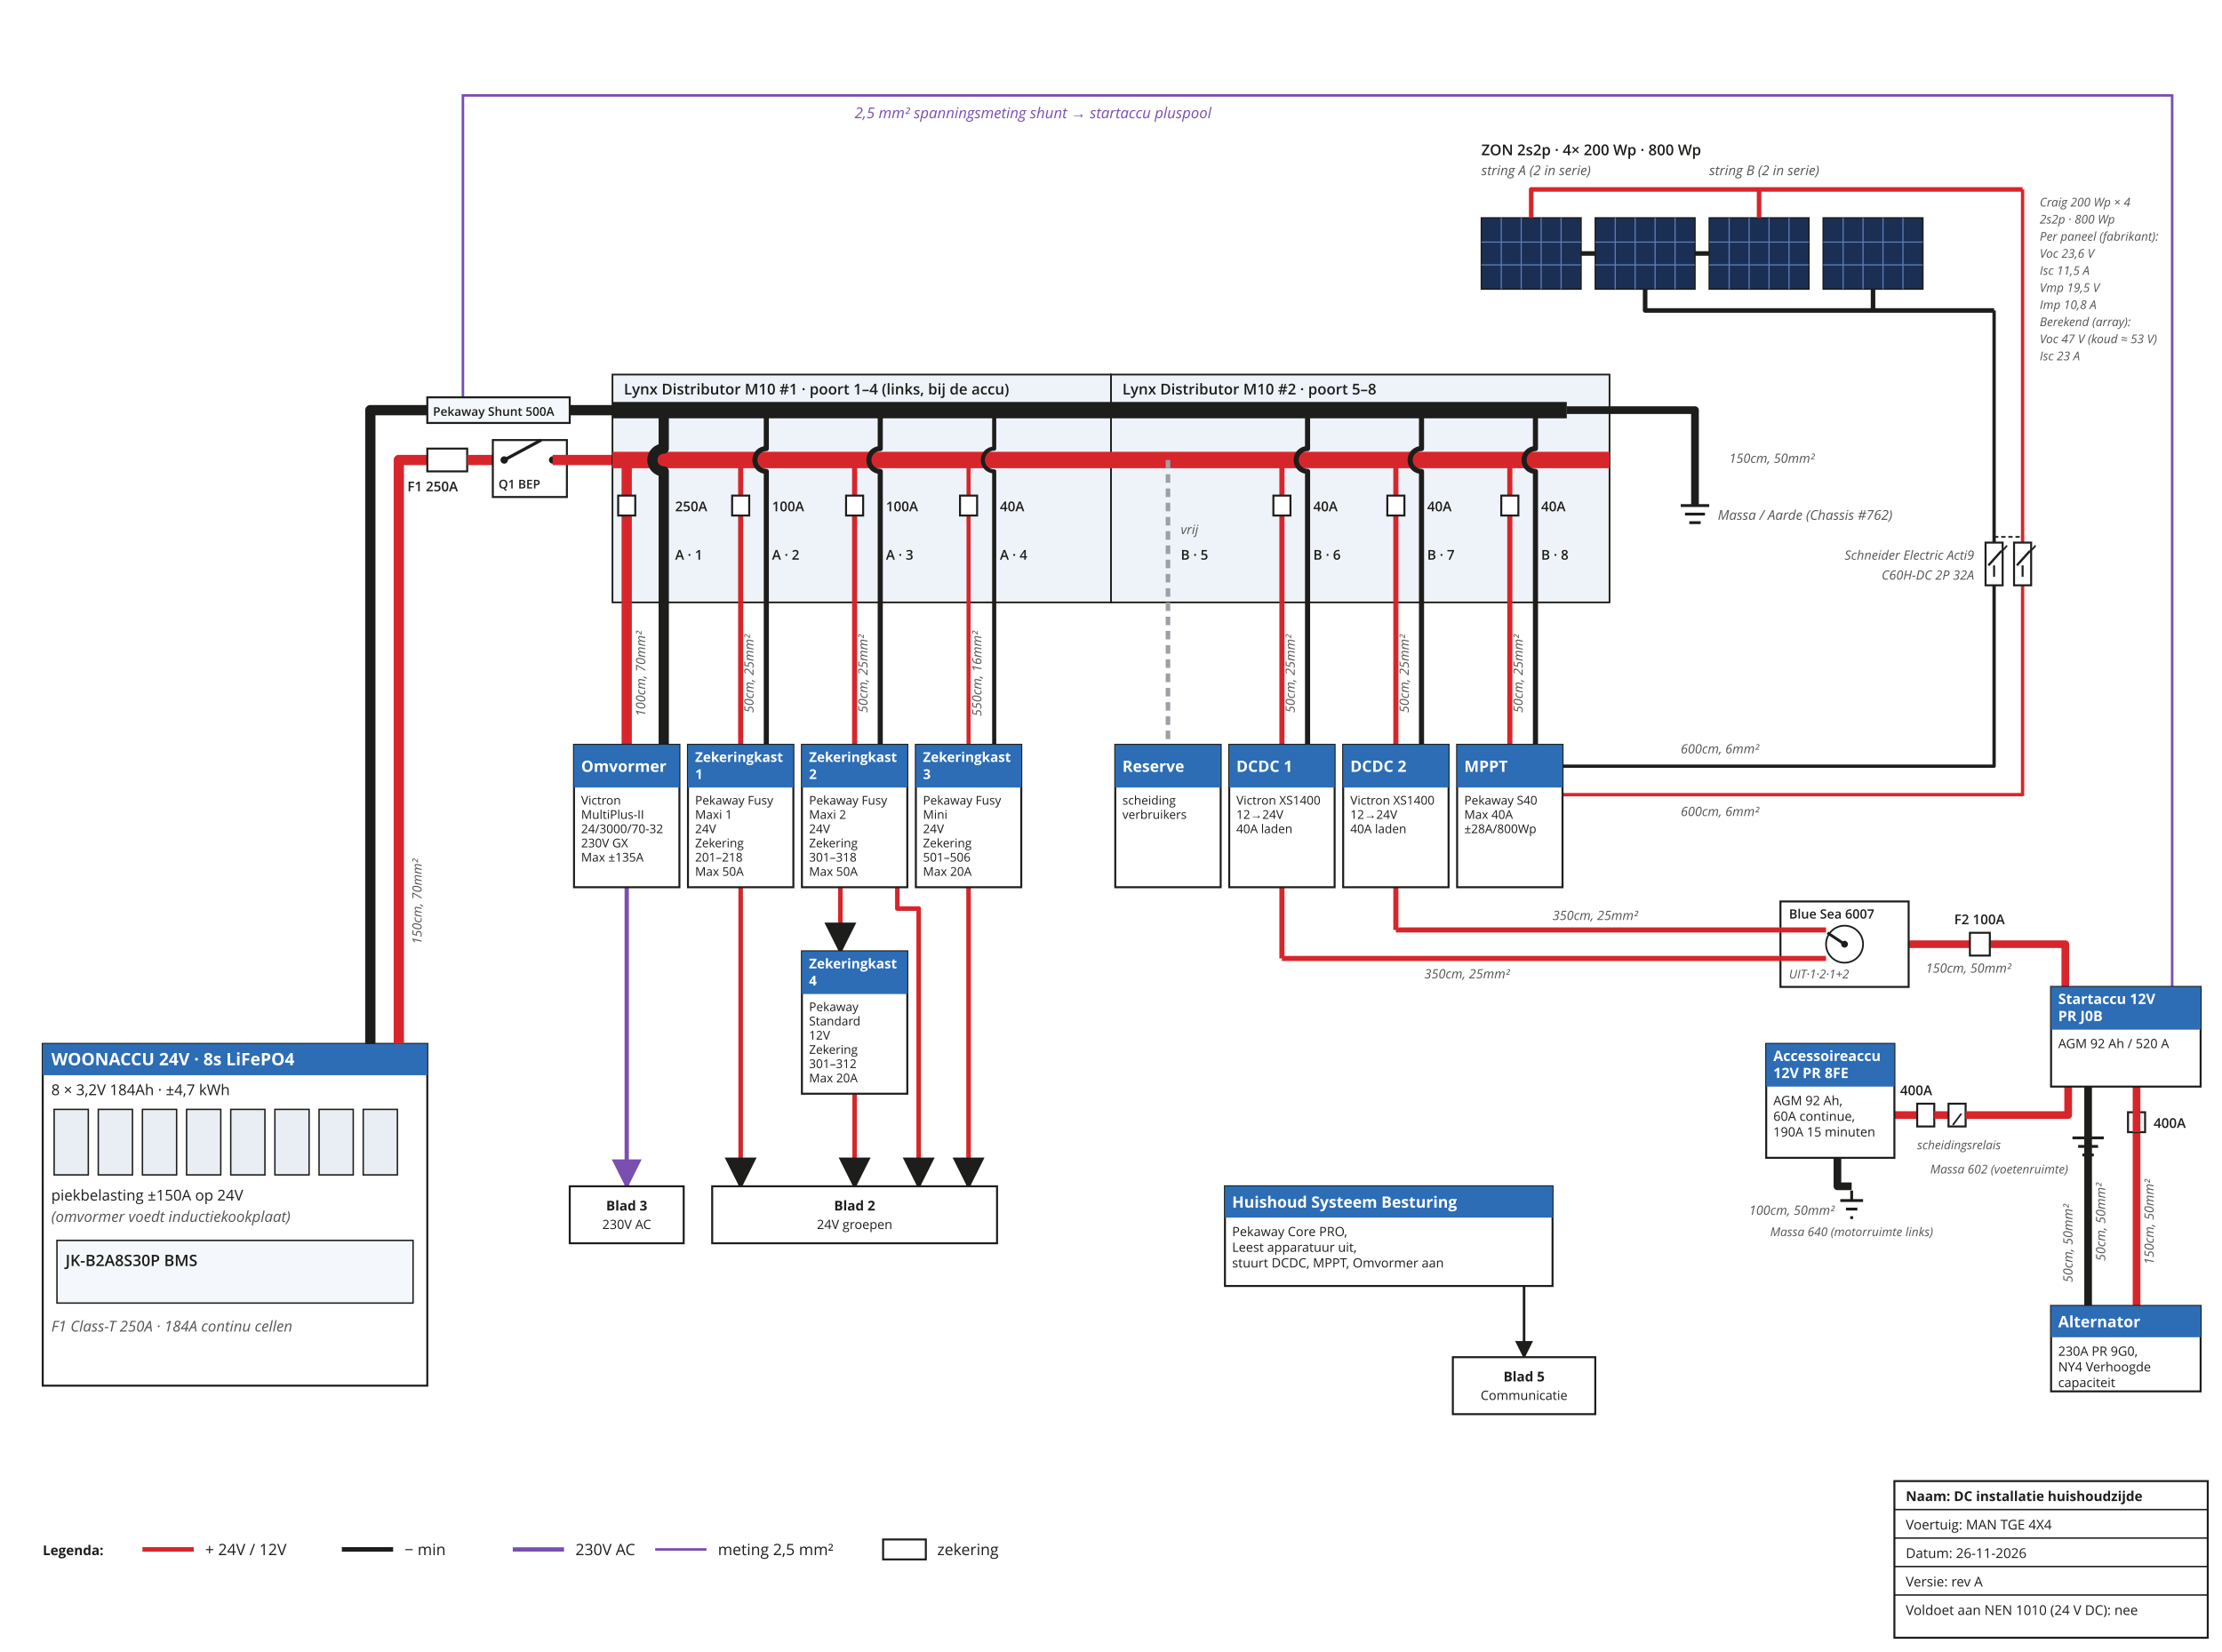
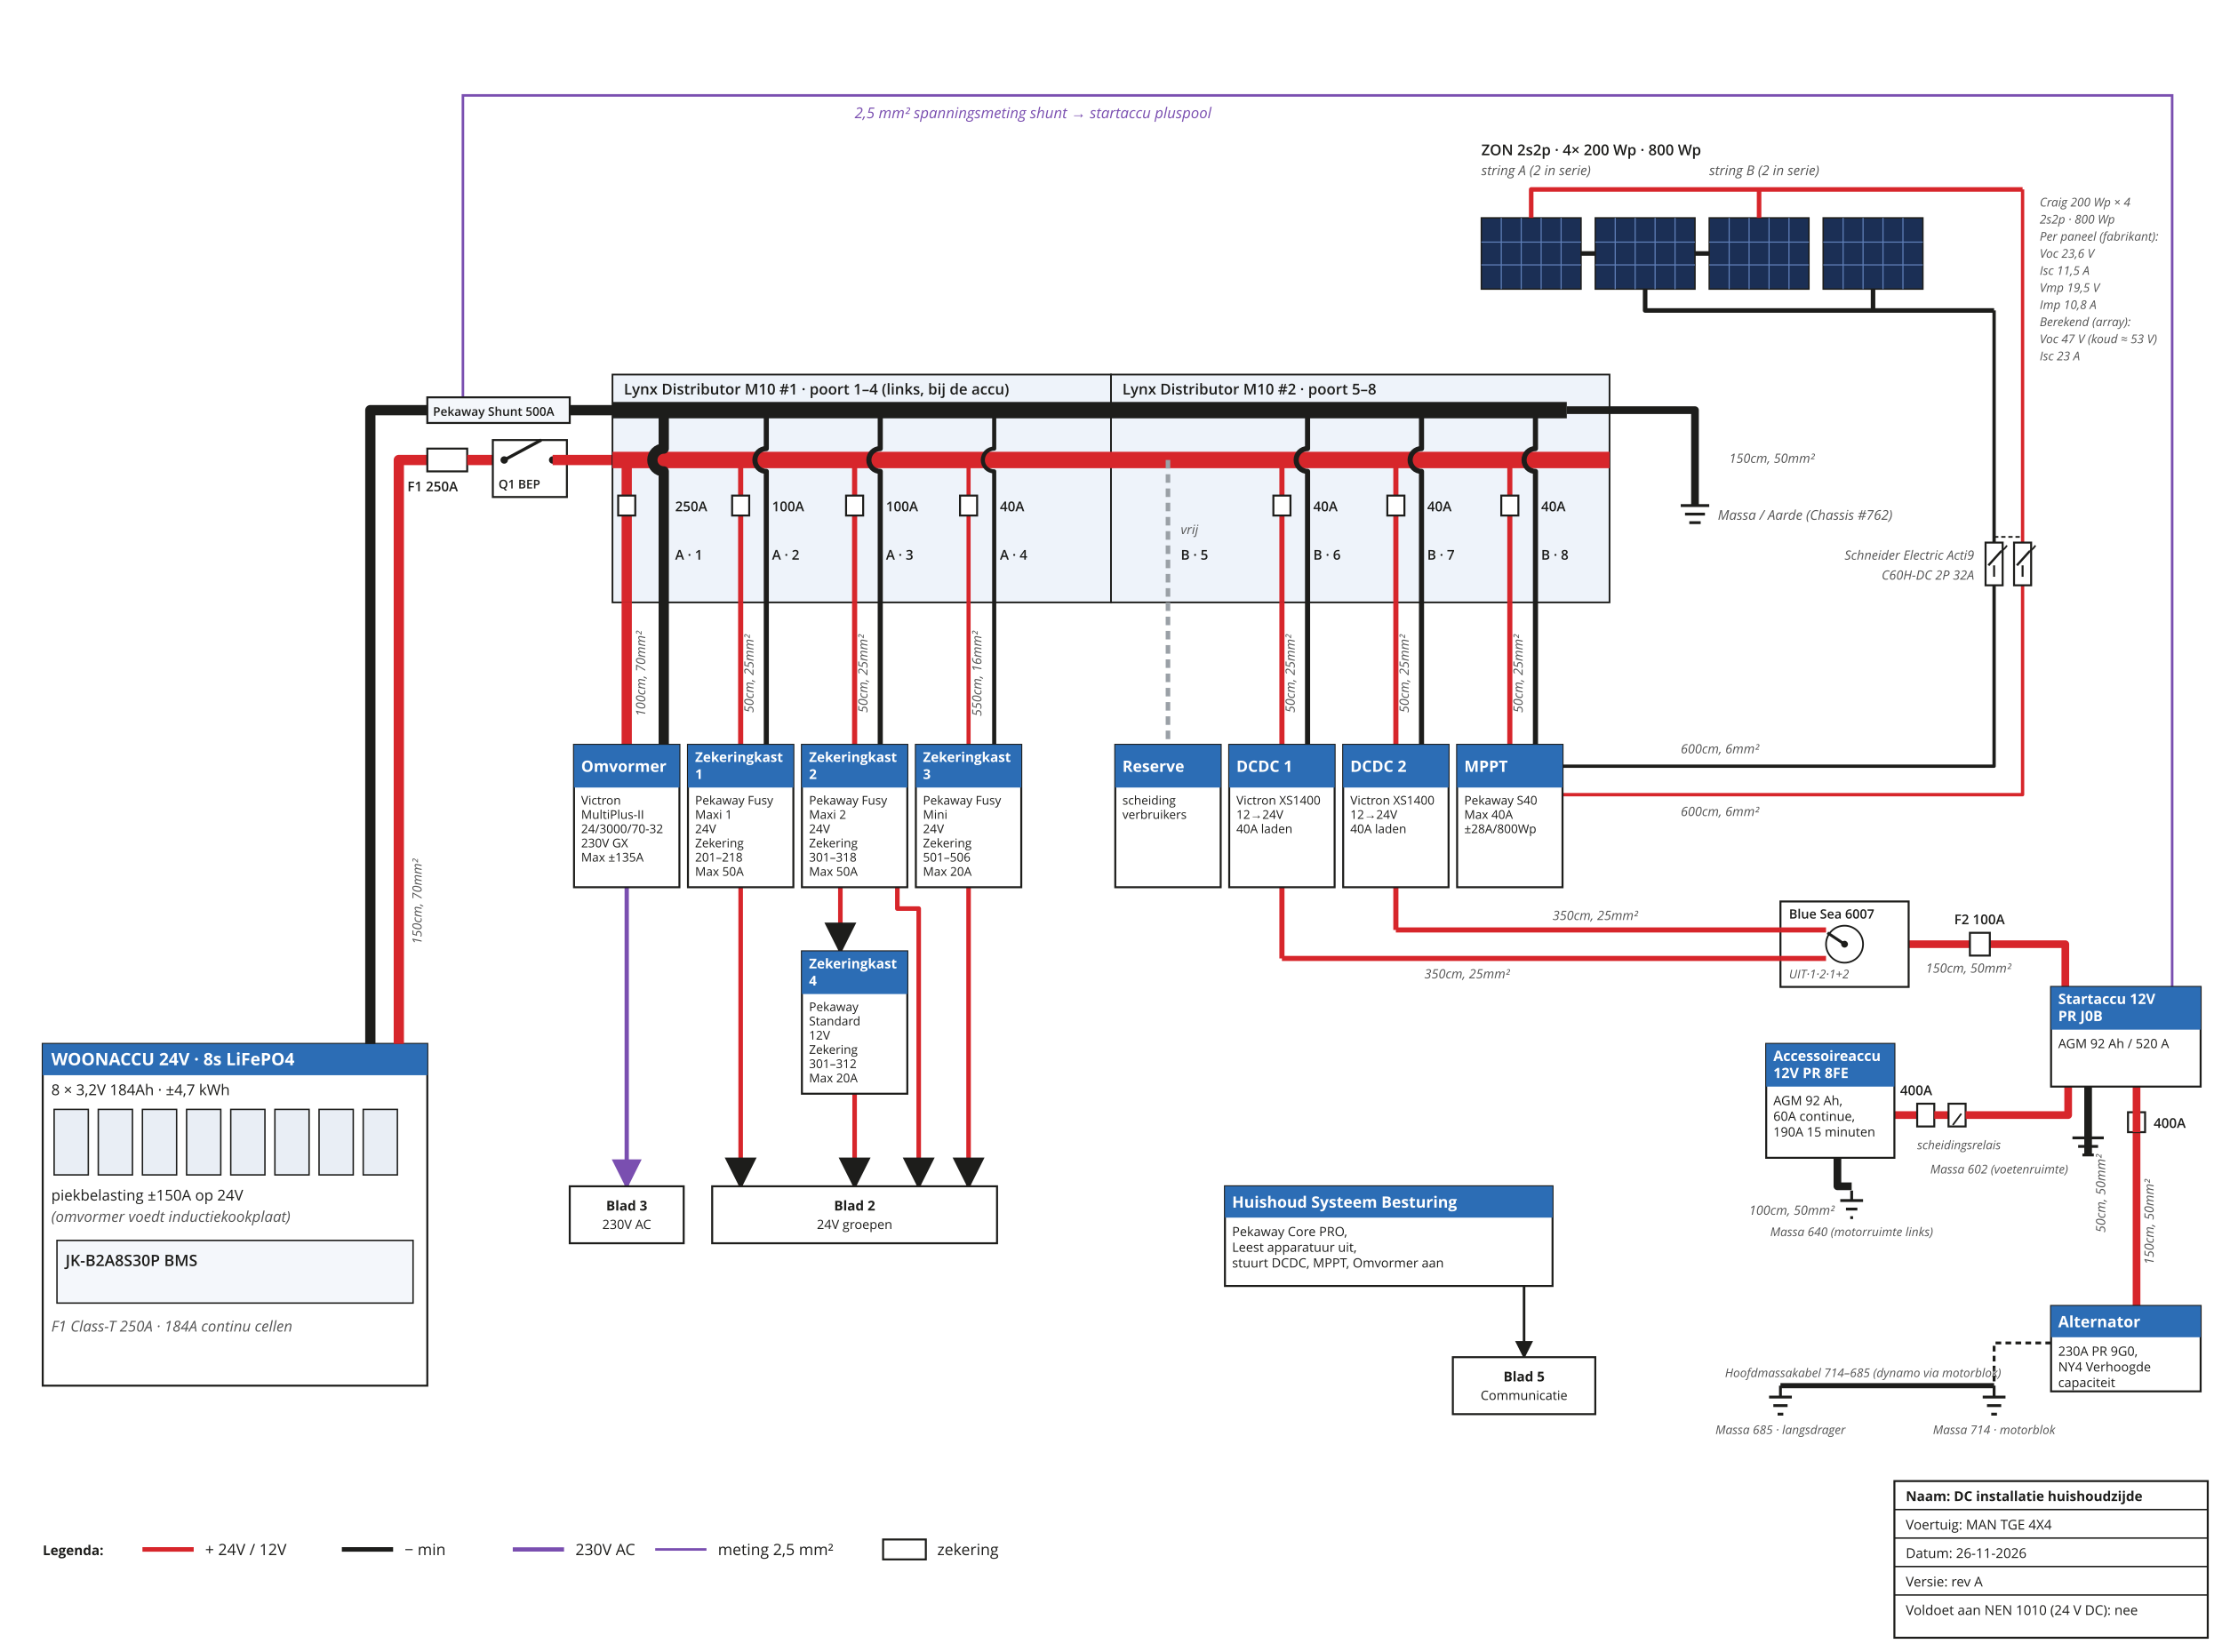
<svg xmlns="http://www.w3.org/2000/svg" viewBox="0 0 1560 1160" role="img" aria-label="Blad 1 energie en laden: woonaccu links onder, Lynx A en B midden met poorten 1 tot 8, zon 2s2p rechtsboven, 12V voertuigdelen rechts.">
  <rect width="100%" height="100%" fill="#fff" />
  <defs>
    <style>.p{stroke:#d7262b;stroke-width:3.2;fill:none;stroke-linejoin:round}
.n{stroke:#1d1d1b;stroke-width:3.2;fill:none;stroke-linejoin:round}
.ac{stroke:#7a4fb0;stroke-width:3;fill:none}
.box{fill:#fff;stroke:#1d1d1b;stroke-width:1.4}
.hd{fill:#2c6db5}
.ht{fill:#fff;font:700 12px 'Open Sans',Arial,sans-serif}
.bt{fill:#1d1d1b;font:400 11px 'Open Sans',Arial,sans-serif}
.lb{fill:#1d1d1b;font:600 11px 'Open Sans',Arial,sans-serif}
.cb{fill:#555;font:italic 400 10.5px 'Open Sans',Arial,sans-serif}
.fz{fill:#fff;stroke:#1d1d1b;stroke-width:1.4}
.fr{fill:#eef3fa;stroke:#1d1d1b;stroke-width:1.2}
.pv{fill:#1b2f55;stroke:#1d1d1b}
</style>
    <marker id="ar" viewBox="0 0 10 10" refX="9" refY="5" markerWidth="7" markerHeight="7" orient="auto-start-reverse">
      <path d="M0 0L10 5L0 10z" fill="#1d1d1b" />
    </marker>
    <marker id="arp" viewBox="0 0 10 10" refX="9" refY="5" markerWidth="7" markerHeight="7" orient="auto-start-reverse">
      <path d="M0 0L10 5L0 10z" fill="#7a4fb0" />
    </marker>
    <g id="pvp">
      <rect width="70" height="50" class="pv" />
      <path d="M0 17H70M0 33H70M14 0V50M28 0V50M42 0V50M56 0V50" stroke="#5f7fb8" stroke-width=".8" />
    </g>
  </defs>
  <g transform="translate(0,93)">
    <use href="#pvp" x="1040" y="60" />
    <use href="#pvp" x="1120" y="60" />
    <use href="#pvp" x="1200" y="60" />
    <use href="#pvp" x="1280" y="60" />
    <path d="M1110 85H1120" class="n" />
    <path d="M1190 85H1200" class="n" />
    <path d="M1075 60V40H1420" class="p" />
    <path d="M1155 110V125H1400" class="n" />
    <path d="M1235 60V40" class="p" />
    <path d="M1315 110V125" class="n" />
    <text x="1432" y="52" class="cb" style="font-size:8.5px">Craig 200 Wp × 4</text>
    <text x="1432" y="64" class="cb" style="font-size:8.5px">2s2p · 800 Wp</text>
    <text x="1432" y="76" class="cb" style="font-size:8.5px">Per paneel (fabrikant):</text>
    <text x="1432" y="88" class="cb" style="font-size:8.5px">Voc 23,6 V</text>
    <text x="1432" y="100" class="cb" style="font-size:8.5px">Isc 11,5 A</text>
    <text x="1432" y="112" class="cb" style="font-size:8.5px">Vmp 19,5 V</text>
    <text x="1432" y="124" class="cb" style="font-size:8.5px">Imp 10,8 A</text>
    <text x="1432" y="136" class="cb" style="font-size:8.5px">Berekend (array):</text>
    <text x="1432" y="148" class="cb" style="font-size:8.5px">Voc 47 V (koud ≈ 53 V)</text>
    <text x="1432" y="160" class="cb" style="font-size:8.5px">Isc 23 A</text>
    <text x="1040" y="30" class="cb" style="font-size:9.5px">string A (2 in serie)</text>
    <text x="1200" y="30" class="cb" style="font-size:9.5px">string B (2 in serie)</text>
    <text x="1040" y="16" class="lb" style="font-size:10.5px">ZON 2s2p · 4× 200 Wp · 800 Wp</text>
    <path d="M1420 40V465H1097" class="p" style="stroke-width:2.34" />
    <text x="1180" y="480" class="cb" style="font-size:9px">600cm, 6mm²</text>
    <path d="M1400 125V445H1097" class="n" style="stroke-width:2.34" />
    <text x="1180" y="436" class="cb" style="font-size:9px">600cm, 6mm²</text>
    <path d="M1400 284H1420" stroke="#1d1d1b" stroke-width="1.2" stroke-dasharray="3 2" />
    <rect x="1394" y="288" width="12" height="30" fill="#fff" stroke="#1d1d1b" stroke-width="1.4" />
    <path d="M1400 312V304" stroke="#1d1d1b" stroke-width="1.4" />
    <path d="M1396 304L1405 294" stroke="#1d1d1b" stroke-width="1.6" />
    <path d="M1405 294Q1408 292 1409 290" stroke="#1d1d1b" stroke-width="1.2" fill="none" />
    <rect x="1414" y="288" width="12" height="30" fill="#fff" stroke="#1d1d1b" stroke-width="1.4" />
    <path d="M1420 312V304" stroke="#1d1d1b" stroke-width="1.4" />
    <path d="M1416 304L1425 294" stroke="#1d1d1b" stroke-width="1.6" />
    <path d="M1425 294Q1428 292 1429 290" stroke="#1d1d1b" stroke-width="1.2" fill="none" />
    <path d="M1070 810V860" stroke="#1d1d1b" stroke-width="1.8" marker-end="url(#ar)" />
    <rect x="1020" y="860" width="100" height="40" class="box" />
    <text x="1070" y="877" text-anchor="middle" class="ht" style="font-size:9.5px;fill:#1d1d1b">Blad 5</text>
    <text x="1070" y="890" text-anchor="middle" class="bt" style="font-size:9px">Communicatie</text>
    <text x="1386" y="300" class="cb" style="font-size:9px" text-anchor="end">Schneider Electric Acti9</text>
    <text x="1386" y="314" class="cb" style="font-size:9px" text-anchor="end">C60H-DC 2P 32A</text>
    <path d="M325 187V-26H1525V600" stroke="#7a4fb0" stroke-width="1.8" fill="none" />
    <text x="600" y="-10" class="cb" style="fill:#7a4fb0">2,5 mm² spanningsmeting shunt → startaccu pluspool</text>
    <rect x="30" y="640" width="270" height="240" class="box" />
    <rect x="30" y="640" width="270" height="22" class="hd" />
    <text x="36" y="655" class="ht">WOONACCU 24V · 8s LiFePO4</text>
    <text x="36" y="676" class="bt" style="font-size:10.5px">8 × 3,2V 184Ah · ±4,7 kWh</text>
    <rect x="38" y="686" width="24" height="46" fill="#e9eef5" stroke="#1d1d1b" />
    <rect x="69" y="686" width="24" height="46" fill="#e9eef5" stroke="#1d1d1b" />
    <rect x="100" y="686" width="24" height="46" fill="#e9eef5" stroke="#1d1d1b" />
    <rect x="131" y="686" width="24" height="46" fill="#e9eef5" stroke="#1d1d1b" />
    <rect x="162" y="686" width="24" height="46" fill="#e9eef5" stroke="#1d1d1b" />
    <rect x="193" y="686" width="24" height="46" fill="#e9eef5" stroke="#1d1d1b" />
    <rect x="224" y="686" width="24" height="46" fill="#e9eef5" stroke="#1d1d1b" />
    <rect x="255" y="686" width="24" height="46" fill="#e9eef5" stroke="#1d1d1b" />
    <text x="36" y="750" class="bt" style="font-size:10.5px">piekbelasting ±150A op 24V</text>
    <text x="36" y="765" class="cb">(omvormer voedt inductiekookplaat)</text>
    <rect x="40" y="778" width="250" height="44" fill="#f4f7fb" stroke="#1d1d1b" />
    <text x="46" y="796" class="lb">JK-B2A8S30P BMS</text>
    <text x="36" y="842" class="cb">F1 Class-T 250A · 184A continu cellen</text>
    <path d="M260 640V195H300" class="n" style="stroke-width:7.2" />
    <path d="M280 640V230H300" class="p" style="stroke-width:7.2" />
    <text transform="translate(296,540) rotate(-90)" text-anchor="middle" class="cb" style="font-size:9px">150cm, 70mm²</text>
    <path d="M400 195H430" class="n" style="stroke-width:7.2" />
    <rect x="300" y="186" width="100" height="18" class="box" style="fill:#f4f7fb" />
    <text x="304" y="199" class="lb" style="font-size:8.5px">Pekaway Shunt 500A</text>
    <rect x="300" y="222" width="28" height="16" class="fz" />
    <text x="286" y="252" class="lb" style="font-size:9.5px">F1 250A</text>
    <path d="M328 230H346" class="p" style="stroke-width:7.2" />
    <rect x="346" y="216" width="52" height="40" fill="none" stroke="#1d1d1b" stroke-width="1.4" />
    <circle cx="354" cy="230" r="2.6" fill="#1d1d1b" />
    <circle cx="388" cy="230" r="2.6" fill="#1d1d1b" />
    <path d="M354 230L380 216" stroke="#1d1d1b" stroke-width="2.2" />
    <path d="M388 230H430" class="p" style="stroke-width:7.2" />
    <text x="350" y="250" class="lb" style="font-size:8.5px">Q1 BEP</text>
    <rect x="430" y="170" width="350" height="160" class="fr" />
    <text x="438" y="184" class="lb" style="font-size:10.5px">Lynx Distributor M10 #1 · poort 1–4 (links, bij de accu)</text>
    <rect x="780" y="170" width="350" height="160" class="fr" />
    <text x="788" y="184" class="lb" style="font-size:10.5px">Lynx Distributor M10 #2 · poort 5–8</text>
    <path d="M430 195H1100" class="n" style="stroke-width:11.5" />
    <path d="M430 230H1130" class="p" style="stroke-width:11.5" />
    <path d="M1100 195H1190V262" class="n" style="stroke-width:5.4" />
    <text x="1214" y="232" class="cb" style="font-size:9px">150cm, 50mm²</text>
    <path d="M1180 262H1200M1183 268H1197M1186 274H1194" stroke="#1d1d1b" stroke-width="2" />
    <text x="1206" y="272" class="cb" style="font-size:9.5px">Massa / Aarde (Chassis #762)</text>
    <path d="M466 430V238a8 8 0 0 1 0-16V195" class="n" style="stroke-width:7.2" />
    <path d="M538 430V238a8 8 0 0 1 0-16V195" class="n" style="stroke-width:3.6" />
    <path d="M618 430V238a8 8 0 0 1 0-16V195" class="n" style="stroke-width:3.6" />
    <path d="M698 430V238a8 8 0 0 1 0-16V195" class="n" style="stroke-width:2.88" />
    <path d="M918 430V238a8 8 0 0 1 0-16V195" class="n" style="stroke-width:3.6" />
    <path d="M998 430V238a8 8 0 0 1 0-16V195" class="n" style="stroke-width:3.6" />
    <path d="M1078 430V238a8 8 0 0 1 0-16V195" class="n" style="stroke-width:3.6" />
    <path d="M440 230V330" class="p" style="stroke-width:7.2" />
    <rect x="434" y="255" width="12" height="14" class="fz" />
    <text x="474" y="266" class="lb" style="font-size:9.5px">250A</text>
    <text x="474" y="300" class="lb" style="font-size:9.5px">A · 1</text>
    <path d="M440 330V430" class="p" style="stroke-width:7.2" />
    <path d="M520 230V330" class="p" style="stroke-width:3.6" />
    <rect x="514" y="255" width="12" height="14" class="fz" />
    <text x="542" y="266" class="lb" style="font-size:9.5px">100A</text>
    <text x="542" y="300" class="lb" style="font-size:9.5px">A · 2</text>
    <path d="M520 330V430" class="p" style="stroke-width:3.6" />
    <path d="M600 230V330" class="p" style="stroke-width:3.6" />
    <rect x="594" y="255" width="12" height="14" class="fz" />
    <text x="622" y="266" class="lb" style="font-size:9.5px">100A</text>
    <text x="622" y="300" class="lb" style="font-size:9.5px">A · 3</text>
    <path d="M600 330V430" class="p" style="stroke-width:3.6" />
    <path d="M680 230V330" class="p" style="stroke-width:2.88" />
    <rect x="674" y="255" width="12" height="14" class="fz" />
    <text x="702" y="266" class="lb" style="font-size:9.5px">40A</text>
    <text x="702" y="300" class="lb" style="font-size:9.5px">A · 4</text>
    <path d="M680 330V430" class="p" style="stroke-width:2.88" />
    <path d="M820 230V330" class="p" style="stroke:#9aa0a6;stroke-dasharray:6 4" />
    <text x="829" y="282" class="cb" style="font-size:9px">vrij</text>
    <text x="829" y="300" class="lb" style="font-size:9.5px">B · 5</text>
    <path d="M820 330V430" class="p" style="stroke:#9aa0a6;stroke-dasharray:6 4" />
    <path d="M900 230V330" class="p" style="stroke-width:3.6" />
    <rect x="894" y="255" width="12" height="14" class="fz" />
    <text x="922" y="266" class="lb" style="font-size:9.5px">40A</text>
    <text x="922" y="300" class="lb" style="font-size:9.5px">B · 6</text>
    <path d="M900 330V430" class="p" style="stroke-width:3.6" />
    <path d="M980 230V330" class="p" style="stroke-width:3.6" />
    <rect x="974" y="255" width="12" height="14" class="fz" />
    <text x="1002" y="266" class="lb" style="font-size:9.5px">40A</text>
    <text x="1002" y="300" class="lb" style="font-size:9.5px">B · 7</text>
    <path d="M980 330V430" class="p" style="stroke-width:3.6" />
    <path d="M1060 230V330" class="p" style="stroke-width:3.6" />
    <rect x="1054" y="255" width="12" height="14" class="fz" />
    <text x="1082" y="266" class="lb" style="font-size:9.5px">40A</text>
    <text x="1082" y="300" class="lb" style="font-size:9.5px">B · 8</text>
    <path d="M1060 330V430" class="p" style="stroke-width:3.6" />
    <path d="M440 530V740" class="ac" marker-end="url(#arp)" />
    <path d="M520 530V740" class="p" marker-end="url(#ar)" />
    <path d="M630 530V545H645V740" class="p" marker-end="url(#ar)" />
    <path d="M590 530V575" class="p" marker-end="url(#ar)" />
    <path d="M600 675V740" class="p" marker-end="url(#ar)" />
    <path d="M680 530V740" class="p" marker-end="url(#ar)" />
    <path d="M1450 600V570H1340" class="p" style="stroke-width:5.4" />
    <rect x="1383" y="562" width="14" height="16" class="fz" />
    <text x="1372" y="556" class="lb" style="font-size:9.5px">F2 100A</text>
    <text x="1352" y="590" class="cb" style="font-size:9px">150cm, 50mm²</text>
    <rect x="1250" y="540" width="90" height="60" class="box" />
    <circle cx="1295" cy="570" r="13" fill="#fff" stroke="#1d1d1b" stroke-width="1.2" />
    <circle cx="1295" cy="570" r="2.4" fill="#1d1d1b" />
    <path d="M1295 570L1283 562" stroke="#1d1d1b" stroke-width="2" />
    <text x="1256" y="552" class="lb" style="font-size:9px">Blue Sea 6007</text>
    <text x="1256" y="594" class="cb" style="font-size:8.5px">UIT·1·2·1+2</text>
    <path d="M1250 560H1282" class="p" style="stroke-width:3.6" />
    <path d="M1250 580H1282" class="p" style="stroke-width:3.6" />
    <path d="M980 560V530" class="p" style="stroke-width:3.6" />
    <path d="M980 560H1250" class="p" style="stroke-width:3.6" />
    <path d="M900 580V530" class="p" style="stroke-width:3.6" />
    <path d="M900 580H1250" class="p" style="stroke-width:3.6" />
    <text x="1090" y="553" class="cb" style="font-size:9px">350cm, 25mm²</text>
    <text x="1000" y="594" class="cb" style="font-size:9px">350cm, 25mm²</text>
    <path d="M1330 690H1346" class="p" style="stroke-width:5.4" />
    <rect x="1346" y="682" width="12" height="16" class="fz" />
    <text x="1334" y="676" class="lb" style="font-size:9.5px">400A</text>
    <path d="M1358 690H1368" class="p" style="stroke-width:5.4" />
    <rect x="1368" y="682" width="12" height="16" class="fz" />
    <path d="M1371 697L1377 689" stroke="#1d1d1b" stroke-width="1.2" />
    <text x="1346" y="714" class="cb" style="font-size:8.5px">scheidingsrelais</text>
    <path d="M1380 690H1452V670" class="p" style="stroke-width:5.4" />
-     <path d="M1466 670V824" class="n" style="stroke-width:5.4" />
+     <path d="M1466 670V718" class="n" style="stroke-width:5.4" />
    <path d="M1455 706H1477M1459 712H1473M1462 718H1470" stroke="#1d1d1b" stroke-width="2" />
    <text x="1452" y="731" text-anchor="end" class="cb" style="font-size:8.5px">Massa 602 (voetenruimte)</text>
+     <path d="M1440 850H1400V880" stroke="#1d1d1b" stroke-width="2" stroke-dasharray="4 3" fill="none" />
+     <path d="M1400 880H1250" class="n" style="stroke-width:3.6" />
+     <text x="1308" y="874" text-anchor="middle" class="cb" style="font-size:8.5px">Hoofdmassakabel 714–685 (dynamo via motorblok)</text>
+     <path d="M1400 880V888M1392 888H1408M1395 894H1405M1398 900H1402" stroke="#1d1d1b" stroke-width="2" />
+     <text x="1400" y="914" text-anchor="middle" class="cb" style="font-size:8.5px">Massa 714 · motorblok</text>
+     <path d="M1250 880V888M1242 888H1258M1245 894H1255M1248 900H1252" stroke="#1d1d1b" stroke-width="2" />
+     <text x="1250" y="914" text-anchor="middle" class="cb" style="font-size:8.5px">Massa 685 · langsdrager</text>
    <path d="M1290 720V740H1300" class="n" style="stroke-width:5.4" />
    <path d="M1300 743V750" stroke="#1d1d1b" stroke-width="2" />
    <path d="M1292 750H1308M1296 756H1304M1299 762H1301" stroke="#1d1d1b" stroke-width="2" />
    <text x="1288" y="760" text-anchor="end" class="cb" style="font-size:9px">100cm, 50mm²</text>
    <text x="1300" y="775" text-anchor="middle" class="cb" style="font-size:8.5px">Massa 640 (motorruimte links)</text>
-     <text transform="translate(1455,780) rotate(-90)" text-anchor="middle" class="cb" style="font-size:9px">50cm, 50mm²</text>
    <path d="M1500 824V688" class="p" style="stroke-width:5.4" />
    <rect x="1494" y="688" width="12" height="14" class="fz" />
    <path d="M1500 702V670" class="p" style="stroke-width:5.4" />
    <text x="1512" y="699" class="lb" style="font-size:9.5px">400A</text>
-     <text transform="translate(1478,765) rotate(-90)" text-anchor="middle" class="cb" style="font-size:9px">50cm, 50mm²</text>
+     <text transform="translate(1478,745) rotate(-90)" text-anchor="middle" class="cb" style="font-size:9px">50cm, 50mm²</text>
    <text transform="translate(1512,765) rotate(-90)" text-anchor="middle" class="cb" style="font-size:9px">150cm, 50mm²</text>
    <g transform="translate(30,987)">
      <text x="0" y="12" class="bt" style="font-size:9.5px;font-weight:700;fill:#1d1d1b">Legenda:</text>
      <g transform="translate(70,0)">
        <path d="M0 8H36" class="p" />
        <text x="44" y="12" class="bt">+ 24V / 12V</text>
        <path d="M140 8H176" class="n" />
        <text x="184" y="12" class="bt">− min</text>
        <path d="M260 8H296" class="ac" />
        <text x="304" y="12" class="bt">230V AC</text>
        <path d="M360 8H396" stroke="#7a4fb0" stroke-width="1.8" />
        <text x="404" y="12" class="bt">meting 2,5 mm²</text>
        <rect x="520" y="1" width="30" height="14" class="fz" />
        <text x="558" y="12" class="bt">zekering</text>
      </g>
    </g>
    <rect x="403" y="430" width="74" height="100" class="box" />
    <rect x="403" y="430" width="74" height="30" class="hd" />
    <text x="408" y="449" class="ht" style="font-size:11px">Omvormer</text>
    <text x="408" y="472" class="bt" style="font-size:8.5px">Victron</text>
    <text x="408" y="482" class="bt" style="font-size:8.5px">MultiPlus-II</text>
    <text x="408" y="492" class="bt" style="font-size:8.5px">24/3000/70-32</text>
    <text x="408" y="502" class="bt" style="font-size:8.5px">230V GX</text>
    <text x="408" y="512" class="bt" style="font-size:8.5px">Max ±135A</text>
    <rect x="483" y="430" width="74" height="100" class="box" />
    <rect x="483" y="430" width="74" height="30" class="hd" />
    <text x="488" y="442" class="ht" style="font-size:9.5px">Zekeringkast</text>
    <text x="488" y="454" class="ht" style="font-size:9.5px">1</text>
    <text x="488" y="472" class="bt" style="font-size:8.5px">Pekaway Fusy</text>
    <text x="488" y="482" class="bt" style="font-size:8.5px">Maxi 1</text>
    <text x="488" y="492" class="bt" style="font-size:8.5px">24V</text>
    <text x="488" y="502" class="bt" style="font-size:8.5px">Zekering</text>
    <text x="488" y="512" class="bt" style="font-size:8.5px">201–218</text>
    <text x="488" y="522" class="bt" style="font-size:8.5px">Max 50A</text>
    <rect x="563" y="430" width="74" height="100" class="box" />
    <rect x="563" y="430" width="74" height="30" class="hd" />
    <text x="568" y="442" class="ht" style="font-size:9.5px">Zekeringkast</text>
    <text x="568" y="454" class="ht" style="font-size:9.5px">2</text>
    <text x="568" y="472" class="bt" style="font-size:8.5px">Pekaway Fusy</text>
    <text x="568" y="482" class="bt" style="font-size:8.5px">Maxi 2</text>
    <text x="568" y="492" class="bt" style="font-size:8.5px">24V</text>
    <text x="568" y="502" class="bt" style="font-size:8.5px">Zekering</text>
    <text x="568" y="512" class="bt" style="font-size:8.5px">301–318</text>
    <text x="568" y="522" class="bt" style="font-size:8.5px">Max 50A</text>
    <rect x="563" y="575" width="74" height="100" class="box" />
    <rect x="563" y="575" width="74" height="30" class="hd" />
    <text x="568" y="587" class="ht" style="font-size:9.5px">Zekeringkast</text>
    <text x="568" y="599" class="ht" style="font-size:9.5px">4</text>
    <text x="568" y="617" class="bt" style="font-size:8.5px">Pekaway</text>
    <text x="568" y="627" class="bt" style="font-size:8.5px">Standard</text>
    <text x="568" y="637" class="bt" style="font-size:8.5px">12V</text>
    <text x="568" y="647" class="bt" style="font-size:8.5px">Zekering</text>
    <text x="568" y="657" class="bt" style="font-size:8.5px">301–312</text>
    <text x="568" y="667" class="bt" style="font-size:8.5px">Max 20A</text>
    <rect x="643" y="430" width="74" height="100" class="box" />
    <rect x="643" y="430" width="74" height="30" class="hd" />
    <text x="648" y="442" class="ht" style="font-size:9.5px">Zekeringkast</text>
    <text x="648" y="454" class="ht" style="font-size:9.5px">3</text>
    <text x="648" y="472" class="bt" style="font-size:8.5px">Pekaway Fusy</text>
    <text x="648" y="482" class="bt" style="font-size:8.5px">Mini</text>
    <text x="648" y="492" class="bt" style="font-size:8.5px">24V</text>
    <text x="648" y="502" class="bt" style="font-size:8.5px">Zekering</text>
    <text x="648" y="512" class="bt" style="font-size:8.5px">501–506</text>
    <text x="648" y="522" class="bt" style="font-size:8.5px">Max 20A</text>
    <rect x="783" y="430" width="74" height="100" class="box" />
    <rect x="783" y="430" width="74" height="30" class="hd" />
    <text x="788" y="449" class="ht" style="font-size:11px">Reserve</text>
    <text x="788" y="472" class="bt" style="font-size:8.5px">scheiding</text>
    <text x="788" y="482" class="bt" style="font-size:8.5px">verbruikers</text>
    <rect x="863" y="430" width="74" height="100" class="box" />
    <rect x="863" y="430" width="74" height="30" class="hd" />
    <text x="868" y="449" class="ht" style="font-size:11px">DCDC 1</text>
    <text x="868" y="472" class="bt" style="font-size:8.5px">Victron XS1400</text>
    <text x="868" y="482" class="bt" style="font-size:8.5px">12→24V</text>
    <text x="868" y="492" class="bt" style="font-size:8.5px">40A laden</text>
    <rect x="943" y="430" width="74" height="100" class="box" />
    <rect x="943" y="430" width="74" height="30" class="hd" />
    <text x="948" y="449" class="ht" style="font-size:11px">DCDC 2</text>
    <text x="948" y="472" class="bt" style="font-size:8.5px">Victron XS1400</text>
    <text x="948" y="482" class="bt" style="font-size:8.5px">12→24V</text>
    <text x="948" y="492" class="bt" style="font-size:8.5px">40A laden</text>
    <rect x="1023" y="430" width="74" height="100" class="box" />
    <rect x="1023" y="430" width="74" height="30" class="hd" />
    <text x="1028" y="449" class="ht" style="font-size:11px">MPPT</text>
    <text x="1028" y="472" class="bt" style="font-size:8.5px">Pekaway S40</text>
    <text x="1028" y="482" class="bt" style="font-size:8.5px">Max 40A</text>
    <text x="1028" y="492" class="bt" style="font-size:8.5px">±28A/800Wp</text>
    <text transform="translate(453,380) rotate(-90)" text-anchor="middle" class="cb" style="font-size:9px">100cm, 70mm²</text>
    <text transform="translate(529,380) rotate(-90)" text-anchor="middle" class="cb" style="font-size:9px">50cm, 25mm²</text>
    <text transform="translate(609,380) rotate(-90)" text-anchor="middle" class="cb" style="font-size:9px">50cm, 25mm²</text>
    <text transform="translate(689,380) rotate(-90)" text-anchor="middle" class="cb" style="font-size:9px">550cm, 16mm²</text>
    <text transform="translate(909,380) rotate(-90)" text-anchor="middle" class="cb" style="font-size:9px">50cm, 25mm²</text>
    <text transform="translate(989,380) rotate(-90)" text-anchor="middle" class="cb" style="font-size:9px">50cm, 25mm²</text>
    <text transform="translate(1069,380) rotate(-90)" text-anchor="middle" class="cb" style="font-size:9px">50cm, 25mm²</text>
    <rect x="400" y="740" width="80" height="40" class="box" />
    <text x="440" y="757" text-anchor="middle" class="ht" style="font-size:9.5px;fill:#1d1d1b">Blad 3</text>
    <text x="440" y="770" text-anchor="middle" class="bt" style="font-size:9px">230V AC</text>
    <rect x="500" y="740" width="200" height="40" class="box" />
    <text x="600" y="757" text-anchor="middle" class="ht" style="font-size:9.5px;fill:#1d1d1b">Blad 2</text>
    <text x="600" y="770" text-anchor="middle" class="bt" style="font-size:9px">24V groepen</text>
    <rect x="1440" y="600" width="105" height="70" class="box" />
    <rect x="1440" y="600" width="105" height="30" class="hd" />
    <text x="1445" y="612" class="ht" style="font-size:10px">Startaccu 12V</text>
    <text x="1445" y="624" class="ht" style="font-size:10px">PR J0B</text>
    <text x="1445" y="643" class="bt" style="font-size:9px">AGM 92 Ah / 520 A</text>
    <rect x="1240" y="640" width="90" height="80" class="box" />
    <rect x="1240" y="640" width="90" height="30" class="hd" />
    <text x="1245" y="652" class="ht" style="font-size:10px">Accessoireaccu</text>
    <text x="1245" y="664" class="ht" style="font-size:10px">12V PR 8FE</text>
    <text x="1245" y="683" class="bt" style="font-size:9px">AGM 92 Ah,</text>
    <text x="1245" y="694" class="bt" style="font-size:9px">60A continue,</text>
    <text x="1245" y="705" class="bt" style="font-size:9px">190A 15 minuten</text>
    <rect x="1440" y="824" width="105" height="60" class="box" />
    <rect x="1440" y="824" width="105" height="22" class="hd" />
    <text x="1445" y="839" class="ht" style="font-size:11px">Alternator</text>
    <text x="1445" y="859" class="bt" style="font-size:9px">230A PR 9G0,</text>
    <text x="1445" y="870" class="bt" style="font-size:9px">NY4 Verhoogde</text>
    <text x="1445" y="881" class="bt" style="font-size:9px">capaciteit</text>
    <rect x="860" y="740" width="230" height="70" class="box" />
    <rect x="860" y="740" width="230" height="22" class="hd" />
    <text x="865" y="755" class="ht" style="font-size:11px">Huishoud Systeem Besturing</text>
    <text x="865" y="775" class="bt" style="font-size:9px">Pekaway Core PRO,</text>
    <text x="865" y="786" class="bt" style="font-size:9px">Leest apparatuur uit,</text>
    <text x="865" y="797" class="bt" style="font-size:9px">stuurt DCDC, MPPT, Omvormer aan</text>
  </g>
  <g font-family="Open Sans,Arial,sans-serif">
    <rect x="1330" y="1040" width="220" height="110" fill="#fff" stroke="#1d1d1b" stroke-width="1.4" />
    <path d="M1330 1060H1550M1330 1080H1550M1330 1100H1550M1330 1120H1550" stroke="#1d1d1b" stroke-width="1" />
    <text x="1338" y="1054" font-size="9.5" font-weight="700" fill="#1d1d1b">Naam: DC installatie huishoudzijde</text>
    <text x="1338" y="1074" font-size="9.5" fill="#1d1d1b">Voertuig: MAN TGE 4X4</text>
    <text x="1338" y="1094" font-size="9.5" fill="#1d1d1b">Datum: 26-11-2026</text>
    <text x="1338" y="1114" font-size="9.5" fill="#1d1d1b">Versie: rev A</text>
    <text x="1338" y="1134" font-size="9.5" fill="#1d1d1b">Voldoet aan NEN 1010 (24 V DC): nee</text>
  </g>
</svg>
